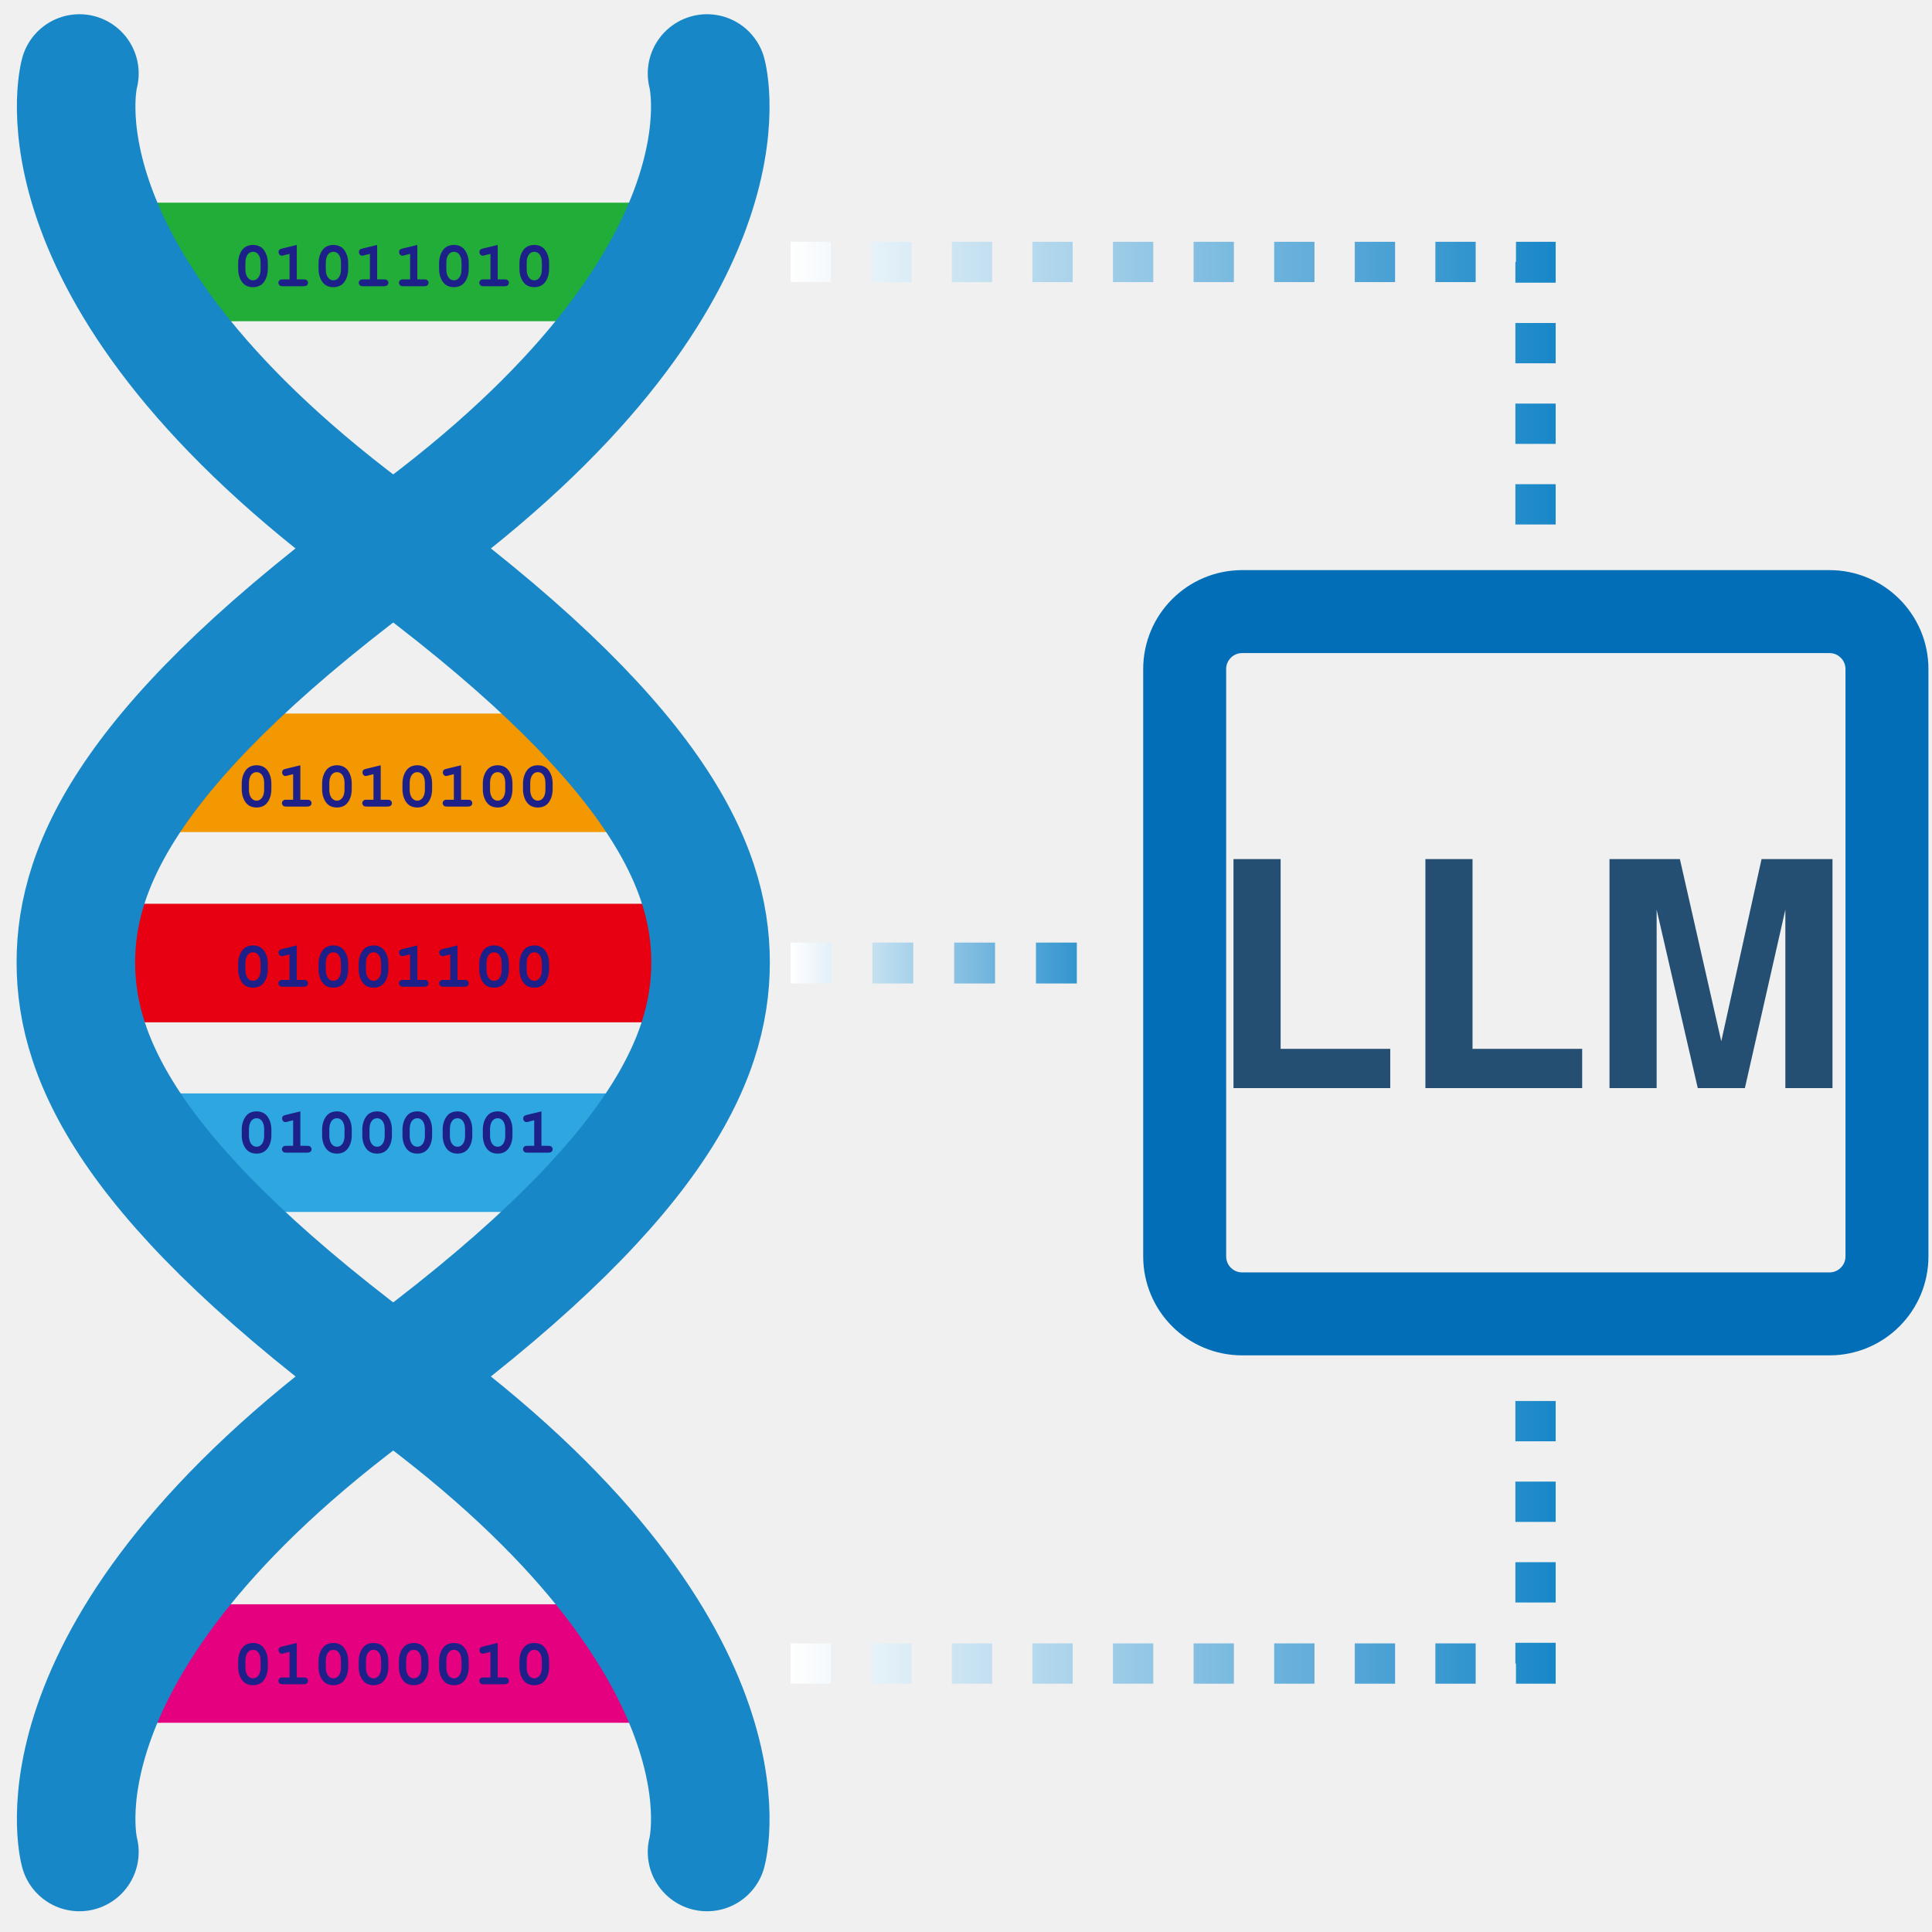
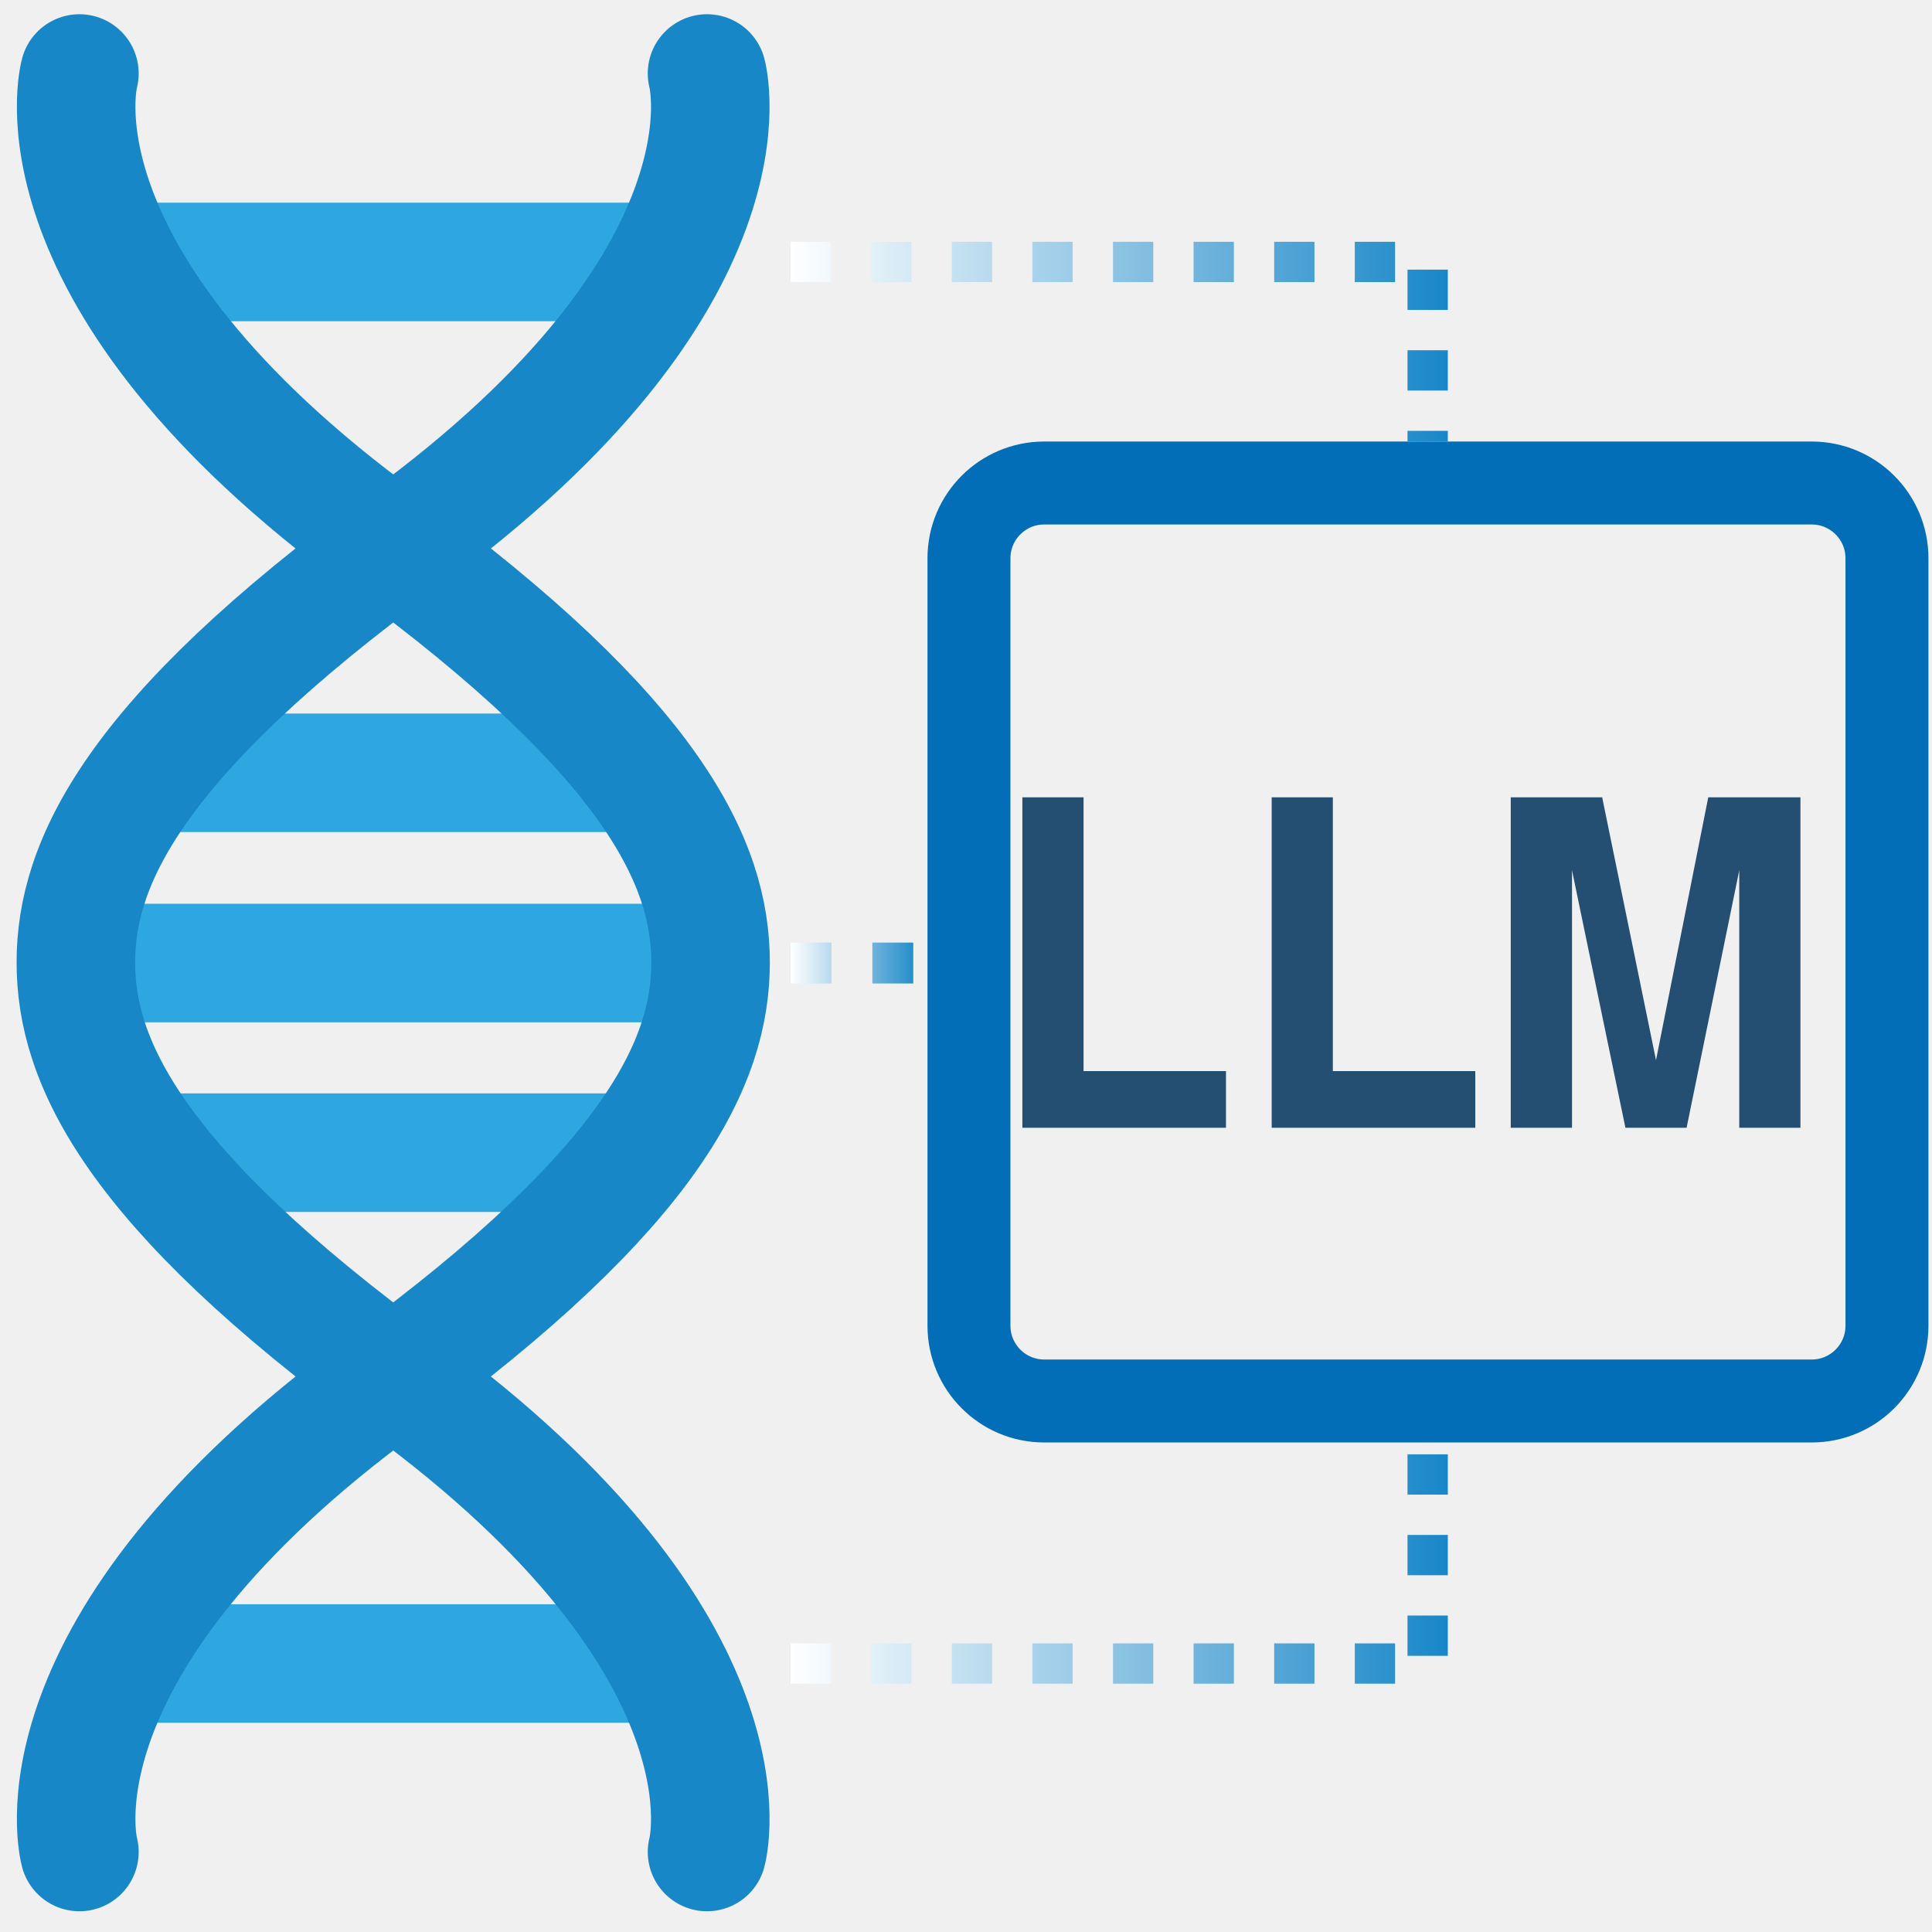
<svg xmlns="http://www.w3.org/2000/svg" id="_图层_1" version="1.1" viewBox="0 0 326 326">
  <defs>
    <style>
      .st0 {
        stroke: url(#_未命名的渐变_3);
      }

-       .st0, .st1, .st2, .st3, .st4, .st5, .st6, .st7, .st8, .st9, .st10 {
+       .st0, .st1, .st2, .st3, .st4, .st5, .st6, .st7 {
        fill: none;
      }

-       .st0, .st1, .st3, .st5 {
+       .st0, .st2, .st3, .st6 {
        stroke-miterlimit: 10;
      }

-       .st0, .st5 {
+       .st0, .st3 {
        stroke-dasharray: 6.8;
        stroke-width: 6.8px;
      }

      .st1 {
+         stroke: #1887c8;
+       }
+ 
+       .st1, .st4, .st5, .st7 {
+         stroke-linecap: round;
+         stroke-linejoin: round;
+       }
+ 
+       .st1, .st5, .st7 {
+         stroke-width: 20px;
+       }
+ 
+       .st8, .st9 {
+         isolation: isolate;
+       }
+ 
+       .st2 {
+         stroke: #036eb8;
+         stroke-width: 14px;
+       }
+ 
+       .st9 {
+         fill: #244f72;
+         font-family: Helvetica-Bold, Helvetica;
+         font-size: 76.5px;
+         font-weight: 700;
+       }
+ 
+       .st3 {
+         stroke: url(#_未命名的渐变);
+       }
+ 
+       .st4 {
+         stroke: #fff;
+         stroke-width: 16.9px;
+       }
+ 
+       .st5 {
+         stroke: #2ea7e0;
+       }
+ 
+       .st6 {
        stroke: url(#_未命名的渐变_2);
        stroke-dasharray: 6.9;
        stroke-width: 6.9px;
      }

-       .st2 {
-         stroke: #e4007f;
-       }
- 
-       .st2, .st4, .st6, .st7, .st8, .st9, .st10 {
-         stroke-linecap: round;
-         stroke-linejoin: round;
-       }
- 
-       .st2, .st4, .st7, .st8, .st9, .st10 {
-         stroke-width: 20px;
-       }
- 
-       .st11 {
-         fill: #1d2088;
-         font-family: Courier-Bold, Courier;
-         font-size: 11.3px;
-       }
- 
-       .st11, .st12, .st13 {
-         isolation: isolate;
-       }
- 
-       .st11, .st13 {
-         font-weight: 700;
-       }
- 
-       .st3 {
-         stroke: #036eb8;
-         stroke-width: 14px;
-       }
- 
-       .st4 {
-         stroke: #e60012;
-       }
- 
-       .st5 {
-         stroke: url(#_未命名的渐变);
-       }
- 
-       .st6 {
-         stroke: #fff;
-         stroke-width: 16.9px;
-       }
- 
      .st7 {
-         stroke: #2ea7e0;
-       }
- 
-       .st8 {
-         stroke: #f39800;
-       }
- 
-       .st13 {
-         fill: #244f72;
-         font-family: Helvetica-Bold, Helvetica;
-         font-size: 53px;
-       }
- 
-       .st9 {
-         stroke: #22ac38;
-       }
- 
-       .st10 {
        stroke: #1887c8;
      }
    </style>
-     <linearGradient id="_未命名的渐变" data-name="未命名的渐变" x1="133.4" y1="-295.9" x2="262.5" y2="-295.9" gradientTransform="translate(0 -227.9) scale(1 -1)" gradientUnits="userSpaceOnUse">
+     <linearGradient id="_未命名的渐变" data-name="未命名的渐变" x1="133.4" y1="1127.4" x2="244.3" y2="1127.4" gradientTransform="translate(0 -1069.8)" gradientUnits="userSpaceOnUse">
      <stop offset="0" stop-color="#fff" />
      <stop offset="1" stop-color="#1887c8" />
    </linearGradient>
-     <linearGradient id="_未命名的渐变_2" data-name="未命名的渐变 2" x1="133.4" y1="-390.4" x2="188" y2="-390.4" gradientTransform="translate(0 -227.9) scale(1 -1)" gradientUnits="userSpaceOnUse">
+     <linearGradient id="_未命名的渐变_2" data-name="未命名的渐变 2" x1="133.4" y1="1232.3" x2="155.5" y2="1232.3" gradientTransform="translate(0 -1069.8)" gradientUnits="userSpaceOnUse">
      <stop offset="0" stop-color="#fff" />
      <stop offset="1" stop-color="#1887c8" />
    </linearGradient>
-     <linearGradient id="_未命名的渐变_3" data-name="未命名的渐变 3" x1="133.4" y1="1298.4" x2="262.5" y2="1298.4" gradientTransform="translate(0 -1041.1)" gradientUnits="userSpaceOnUse">
+     <linearGradient id="_未命名的渐变_3" data-name="未命名的渐变 3" x1="133.4" y1="-979" x2="244.3" y2="-979" gradientTransform="translate(0 -715.2) scale(1 -1)" gradientUnits="userSpaceOnUse">
      <stop offset="0" stop-color="#fff" />
      <stop offset="1" stop-color="#1887c8" />
    </linearGradient>
  </defs>
-   <line class="st9" x1="21.1" y1="44.2" x2="111.7" y2="44.2" />
-   <line class="st2" x1="21.1" y1="280.7" x2="111.7" y2="280.7" />
-   <line class="st8" x1="29.1" y1="130.4" x2="103.7" y2="130.4" />
-   <line class="st4" x1="15.7" y1="162.5" x2="117" y2="162.5" />
-   <line class="st7" x1="29.1" y1="194.5" x2="103.7" y2="194.5" />
-   <path class="st6" d="M119.3,312.5s9.6-34.5-51.3-79c-45.7-33.4-55.2-54.5-55.2-71.1s9.5-37.7,55.2-71.1C128.9,46.9,119.3,12.4,119.3,12.4" />
-   <path class="st10" d="M119.3,312.5s9.6-34.5-51.3-79c-45.7-33.4-55.2-54.5-55.2-71.1s9.5-37.7,55.2-71.1C128.9,46.9,119.3,12.4,119.3,12.4" />
-   <path class="st6" d="M13.4,312.5s-9.6-34.5,51.3-79c45.7-33.4,55.2-54.5,55.2-71.1s-9.5-37.7-55.2-71.1C3.8,46.9,13.4,12.4,13.4,12.4" />
-   <path class="st10" d="M13.4,312.5s-9.6-34.5,51.3-79c45.7-33.4,55.2-54.5,55.2-71.1s-9.5-37.7-55.2-71.1C3.8,46.9,13.4,12.4,13.4,12.4" />
-   <g class="st12">
-     <g class="st12">
-       <g class="st12">
-         <text class="st11" transform="translate(39.3 48.3)">
-           <tspan x="0" y="0">01011010</tspan>
-         </text>
+   <line class="st5" x1="21.1" y1="44.2" x2="111.7" y2="44.2" />
+   <line class="st5" x1="21.1" y1="280.7" x2="111.7" y2="280.7" />
+   <line class="st5" x1="29.1" y1="130.4" x2="103.7" y2="130.4" />
+   <line class="st5" x1="15.7" y1="162.5" x2="117" y2="162.5" />
+   <line class="st5" x1="29.1" y1="194.5" x2="103.7" y2="194.5" />
+   <path class="st4" d="M119.3,312.5s9.6-34.5-51.3-79c-45.7-33.4-55.2-54.5-55.2-71.1s9.5-37.7,55.2-71.1C128.9,46.9,119.3,12.4,119.3,12.4" />
+   <path class="st7" d="M119.3,312.5s9.6-34.5-51.3-79c-45.7-33.4-55.2-54.5-55.2-71.1s9.5-37.7,55.2-71.1C128.9,46.9,119.3,12.4,119.3,12.4" />
+   <path class="st4" d="M13.4,312.5s-9.6-34.5,51.3-79c45.7-33.4,55.2-54.5,55.2-71.1s-9.5-37.7-55.2-71.1C3.8,46.9,13.4,12.4,13.4,12.4" />
+   <path class="st1" d="M13.4,312.5s-9.6-34.5,51.3-79c45.7-33.4,55.2-54.5,55.2-71.1s-9.5-37.7-55.2-71.1C3.8,46.9,13.4,12.4,13.4,12.4" />
+   <rect class="st2" x="163.5" y="81.5" width="154.9" height="154.9" rx="12.7" ry="12.7" />
+   <g class="st8">
+     <g class="st8">
+       <g class="st8">
+         <g class="st8">
+           <text class="st9" transform="translate(167 190.3) scale(.9 1)">
+             <tspan x="0" y="0">LLM</tspan>
+           </text>
+         </g>
      </g>
    </g>
  </g>
-   <g class="st12">
-     <g class="st12">
-       <g class="st12">
-         <text class="st11" transform="translate(39.9 136.1)">
-           <tspan x="0" y="0">01010100</tspan>
-         </text>
-       </g>
-     </g>
-   </g>
-   <g class="st12">
-     <g class="st12">
-       <g class="st12">
-         <text class="st11" transform="translate(39.3 166.5)">
-           <tspan x="0" y="0">01001100</tspan>
-         </text>
-       </g>
-     </g>
-   </g>
-   <g class="st12">
-     <g class="st12">
-       <g class="st12">
-         <text class="st11" transform="translate(39.9 194.5)">
-           <tspan x="0" y="0">01000001</tspan>
-         </text>
-       </g>
-     </g>
-   </g>
-   <g class="st12">
-     <g class="st12">
-       <g class="st12">
-         <text class="st11" transform="translate(39.3 284.2)">
-           <tspan x="0" y="0">01000010</tspan>
-         </text>
-       </g>
-     </g>
-   </g>
-   <rect class="st3" x="199.9" y="103.2" width="118.5" height="118.5" rx="9.7" ry="9.7" />
-   <g class="st12">
-     <g class="st12">
-       <g class="st12">
-         <text class="st13" transform="translate(203.9 183.6)">
-           <tspan x="0" y="0">LLM</tspan>
-         </text>
-       </g>
-     </g>
-   </g>
-   <polyline class="st5" points="133.4 44.2 259.1 44.2 259.1 95.1" />
-   <line class="st1" x1="133.4" y1="162.5" x2="188" y2="162.5" />
-   <polyline class="st0" points="133.4 280.7 259.1 280.7 259.1 230.4" />
+   <polyline class="st3" points="133.4 44.2 240.9 44.2 240.9 74.5" />
+   <line class="st6" x1="133.4" y1="162.5" x2="155.5" y2="162.5" />
+   <polyline class="st0" points="133.4 280.7 240.9 280.7 240.9 243.5" />
</svg>
